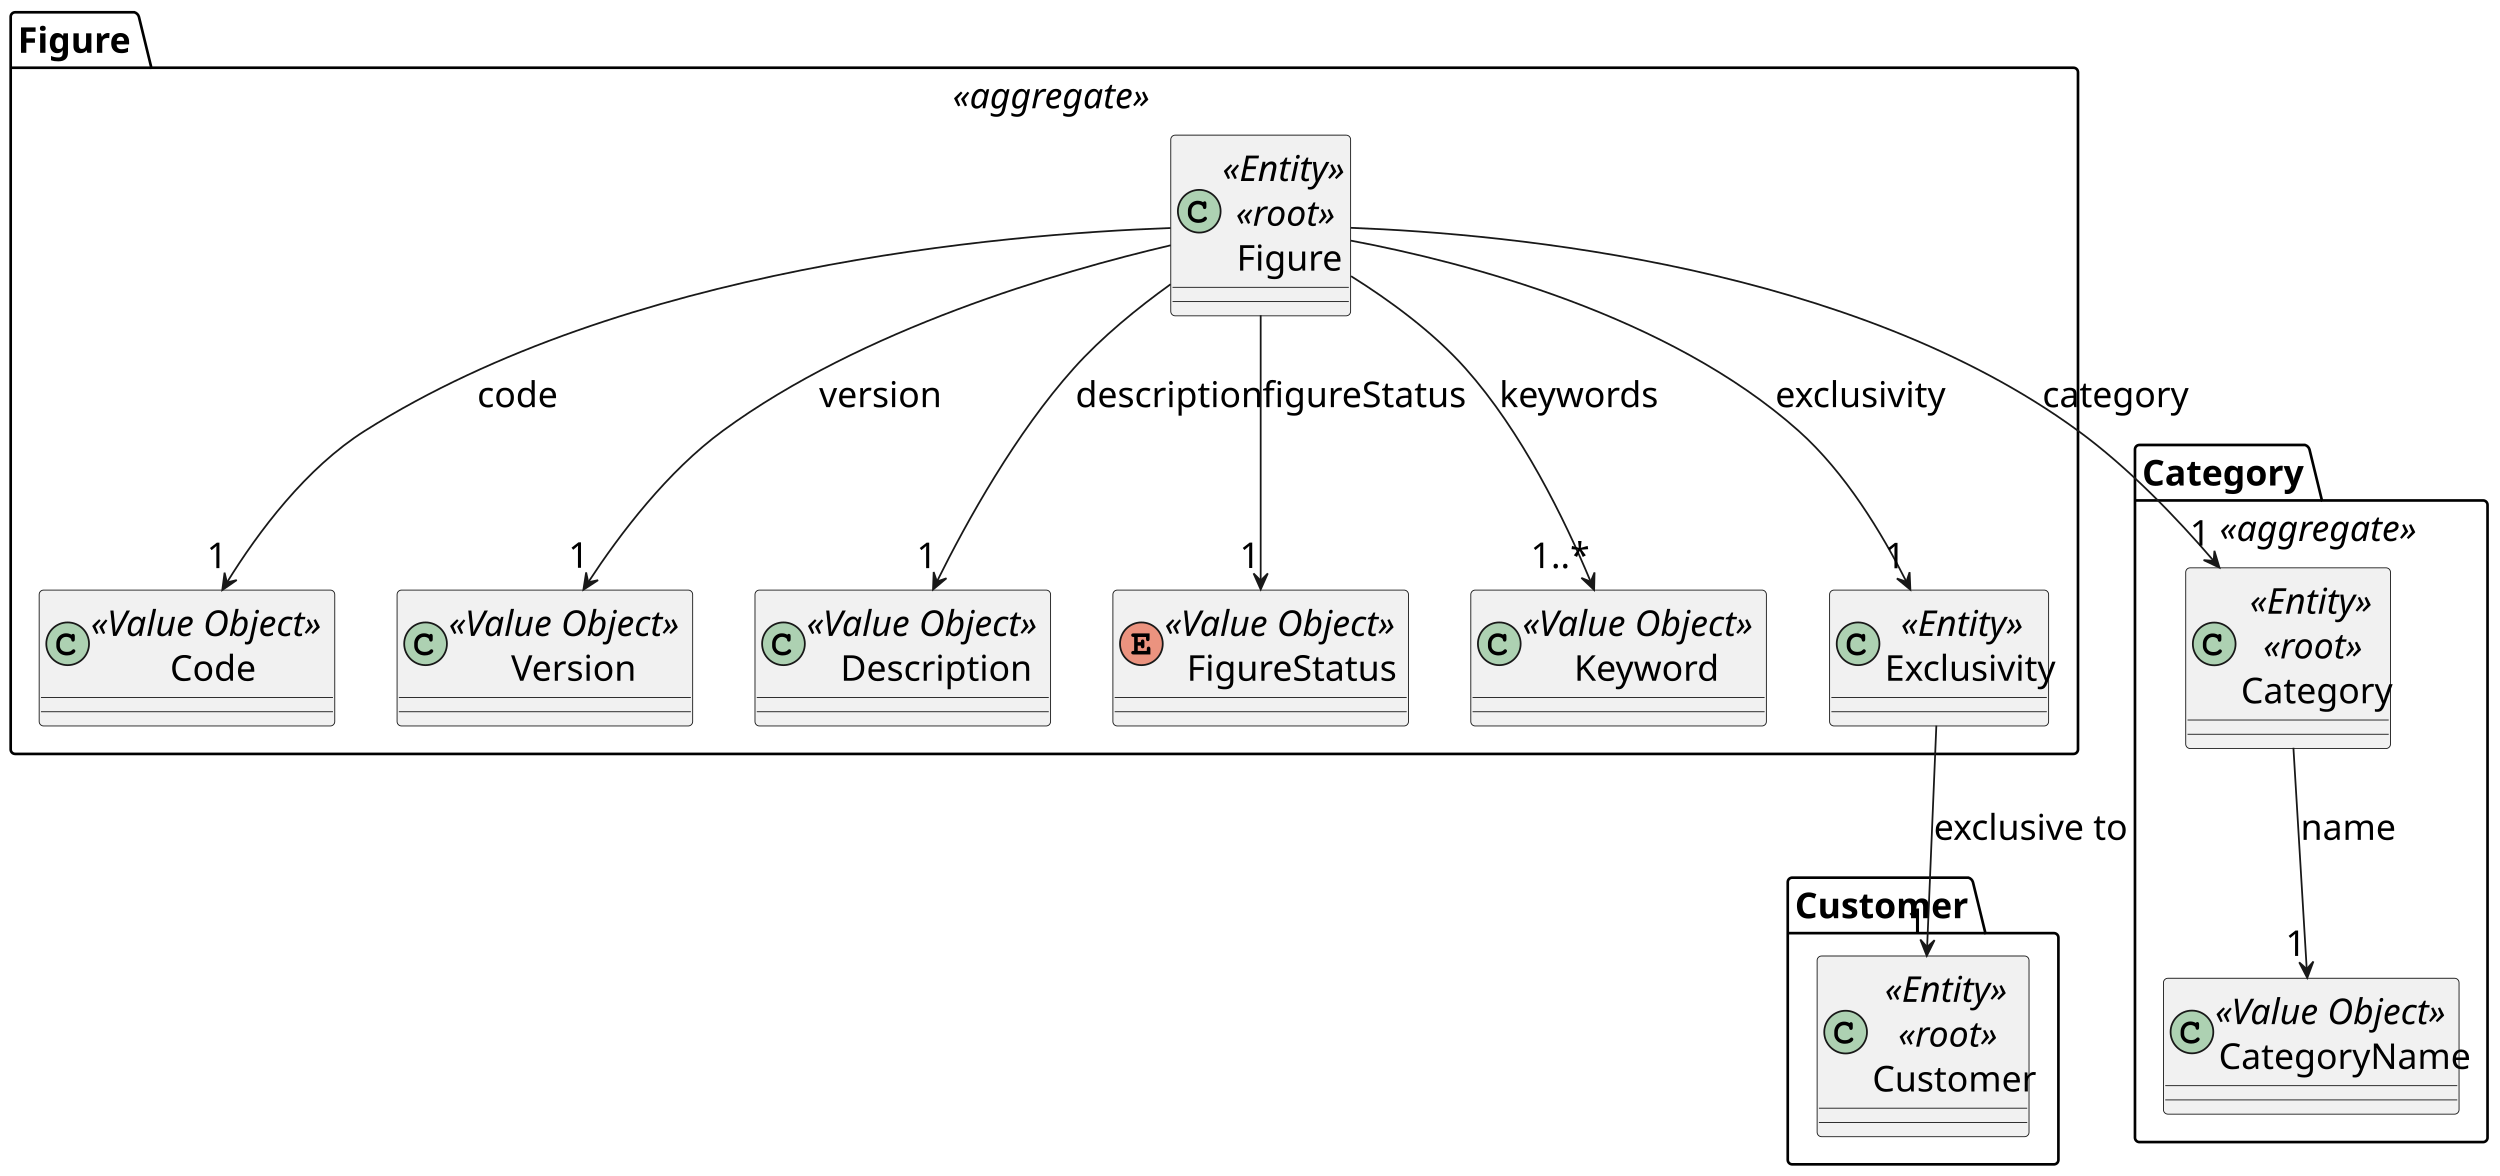
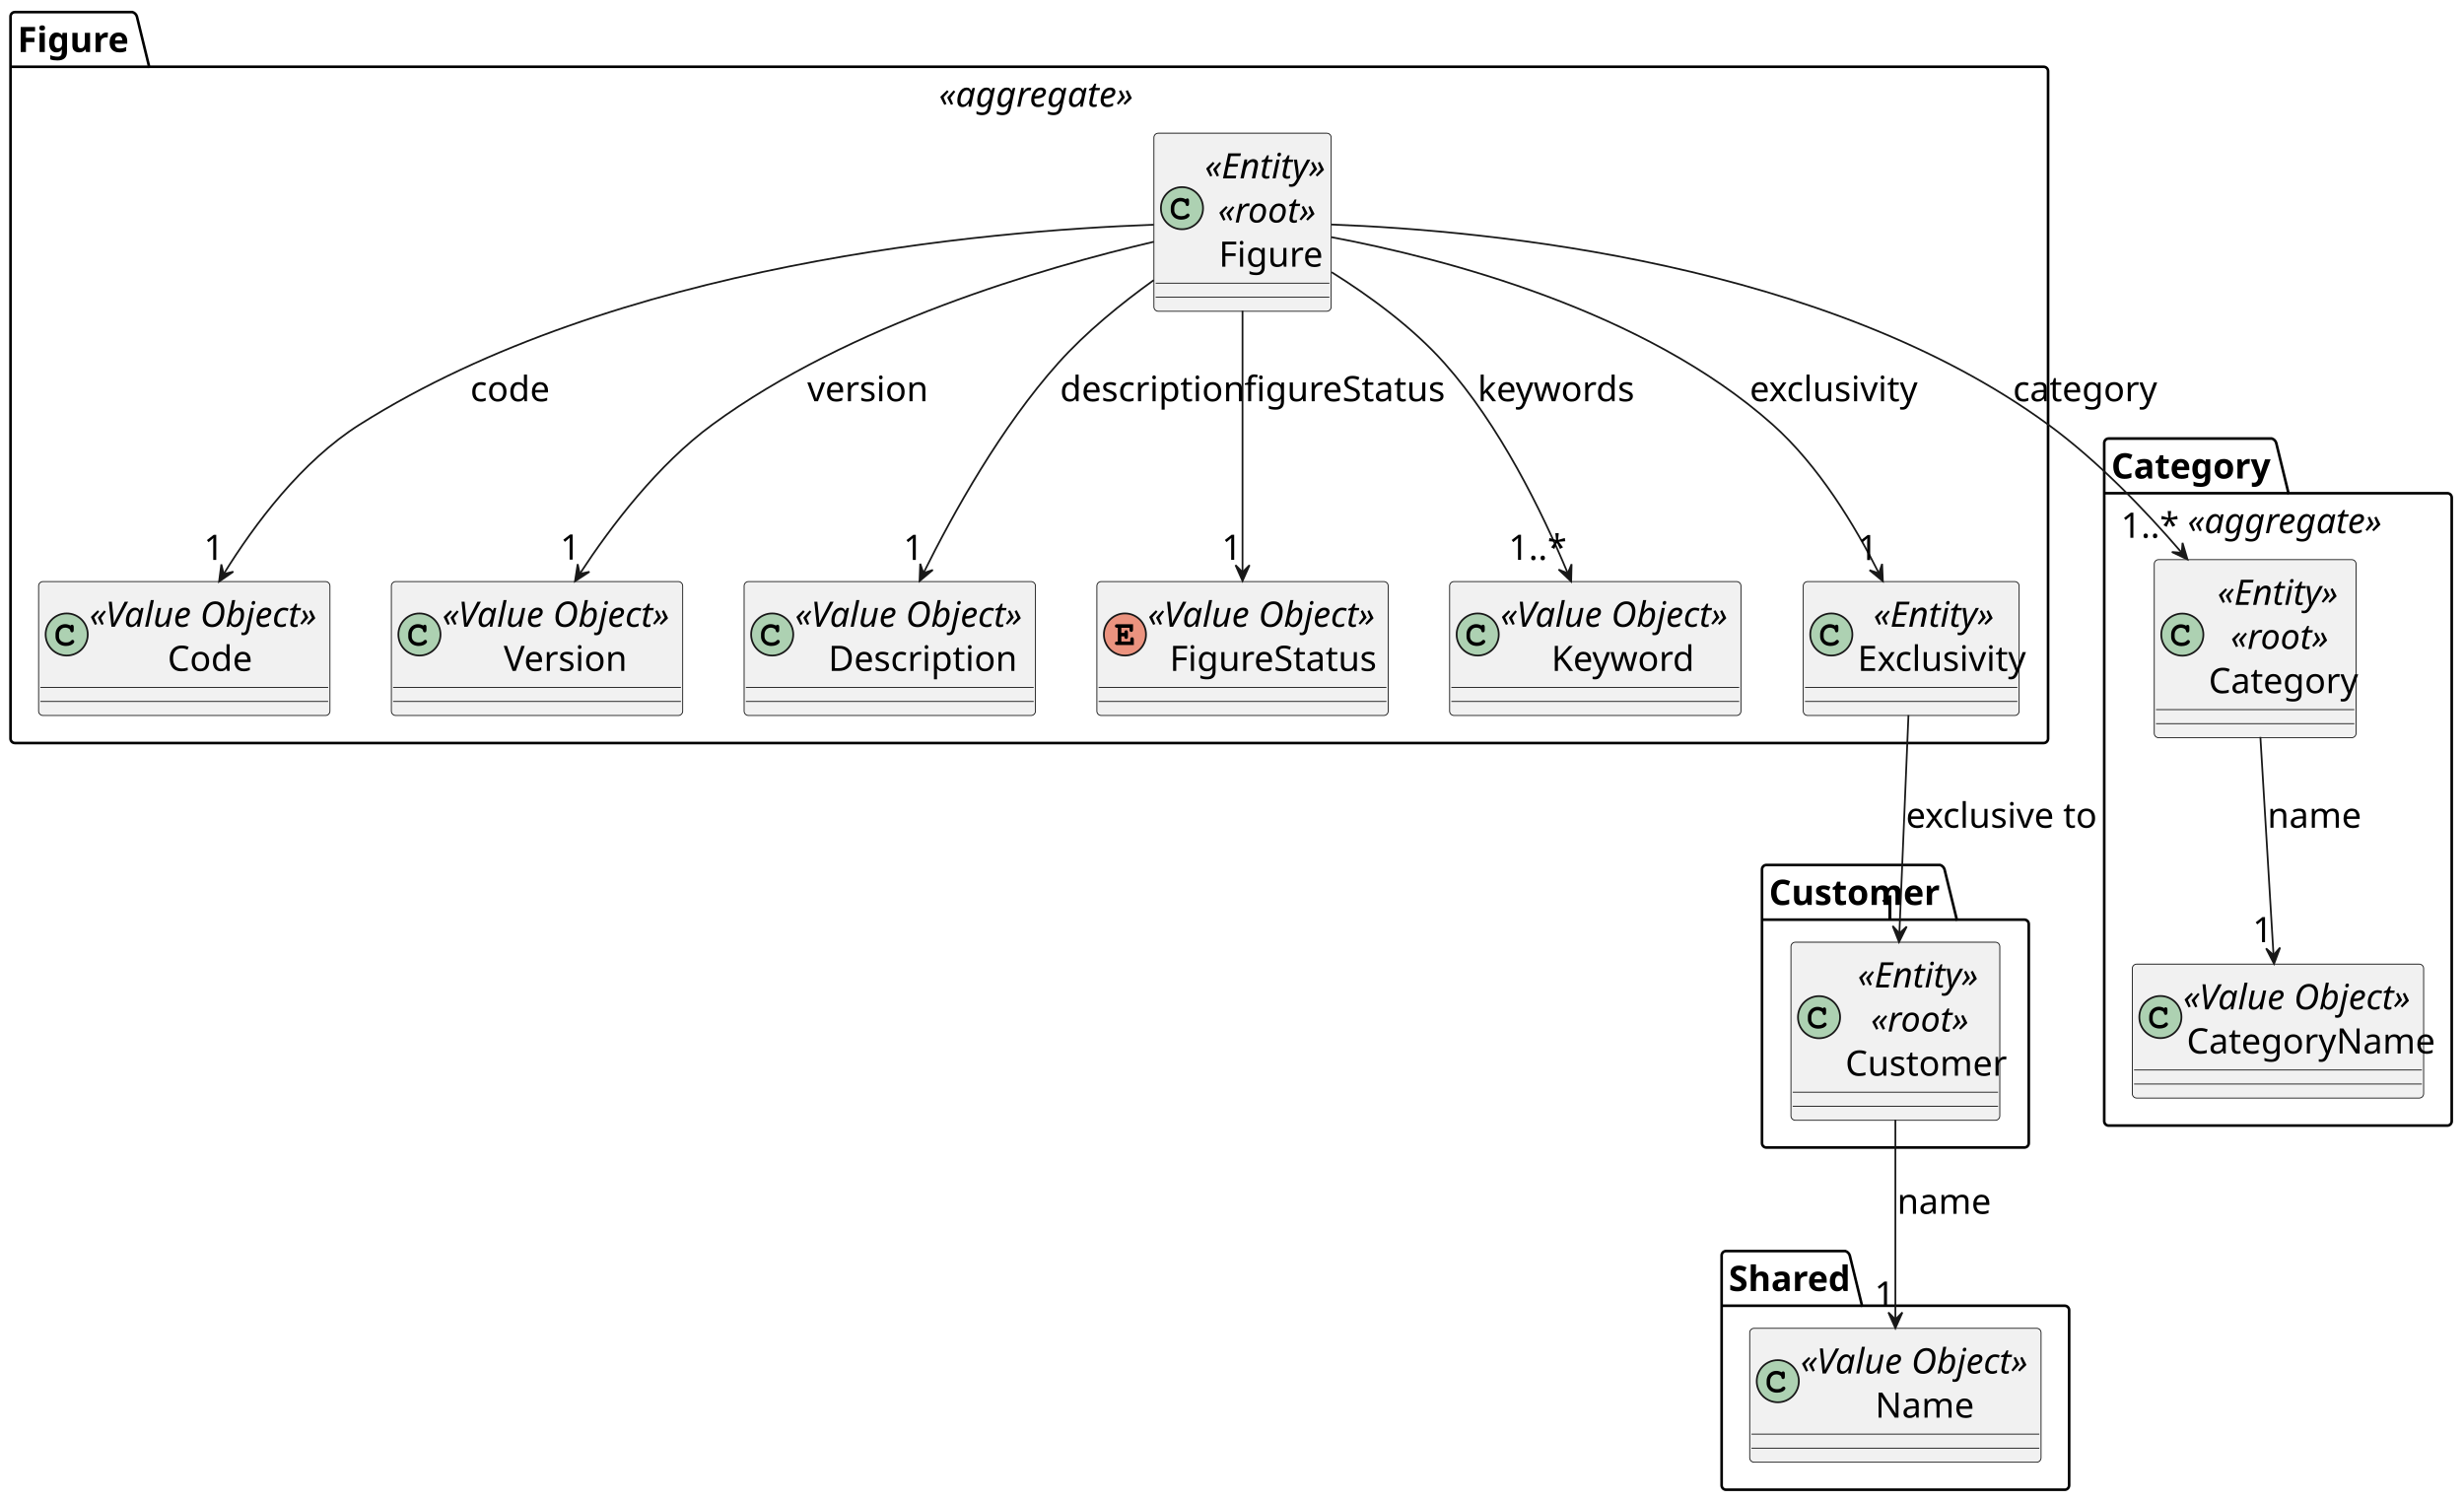
- <svg xmlns="http://www.w3.org/2000/svg" contentStyleType="text/css" height="660px" preserveAspectRatio="none" style="width:1404px;height:660px;background:#FFFFFF;" version="1.1" viewBox="0 0 1404 660" width="1404px" zoomAndPan="magnify">
+ <svg xmlns="http://www.w3.org/2000/svg" contentStyleType="text/css" height="855px" preserveAspectRatio="none" style="width:1404px;height:855px;background:#FFFFFF;" version="1.1" viewBox="0 0 1404 855" width="1404px" zoomAndPan="magnify">
  <defs />
  <g>
    <g id="cluster_Customer ">
      <path d="M1006.5,492.894 L1105.5,492.894 A3.75,3.75 0 0 1 1108,495.394 L1115,524.051 L1153.5,524.051 A2.5,2.5 0 0 1 1156,526.551 L1156,651.394 A2.5,2.5 0 0 1 1153.5,653.894 L1006.5,653.894 A2.5,2.5 0 0 1 1004,651.394 L1004,495.394 A2.5,2.5 0 0 1 1006.5,492.894 " fill="none" style="stroke:#000000;stroke-width:1.5;" />
      <line style="stroke:#000000;stroke-width:1.5;" x1="1004" x2="1115" y1="524.051" y2="524.051" />
      <text fill="#000000" font-family="sans-serif" font-size="20" font-weight="bold" lengthAdjust="spacing" textLength="92" x="1008" y="515.656">Customer</text>
    </g>
    <g id="cluster_Figure ">
      <path d="M8.5,6.894 L75.5,6.894 A3.75,3.75 0 0 1 78,9.395 L85,38.051 L1164.5,38.051 A2.5,2.5 0 0 1 1167,40.551 L1167,420.894 A2.5,2.5 0 0 1 1164.5,423.394 L8.5,423.394 A2.5,2.5 0 0 1 6,420.894 L6,9.395 A2.5,2.5 0 0 1 8.5,6.894 " fill="none" style="stroke:#000000;stroke-width:1.5;" />
      <line style="stroke:#000000;stroke-width:1.5;" x1="6" x2="85" y1="38.051" y2="38.051" />
      <text fill="#000000" font-family="sans-serif" font-size="20" font-weight="bold" lengthAdjust="spacing" textLength="60" x="10" y="29.656">Figure</text>
      <text fill="#000000" font-family="sans-serif" font-size="20" font-style="italic" lengthAdjust="spacing" textLength="111" x="535" y="60.812">«aggregate»</text>
    </g>
    <g id="cluster_Category ">
      <path d="M1201.5,249.894 L1294.5,249.894 A3.75,3.75 0 0 1 1297,252.394 L1304,281.051 L1394.5,281.051 A2.5,2.5 0 0 1 1397,283.551 L1397,638.894 A2.5,2.5 0 0 1 1394.5,641.394 L1201.5,641.394 A2.5,2.5 0 0 1 1199,638.894 L1199,252.394 A2.5,2.5 0 0 1 1201.5,249.894 " fill="none" style="stroke:#000000;stroke-width:1.5;" />
      <line style="stroke:#000000;stroke-width:1.5;" x1="1199" x2="1304" y1="281.051" y2="281.051" />
      <text fill="#000000" font-family="sans-serif" font-size="20" font-weight="bold" lengthAdjust="spacing" textLength="86" x="1203" y="272.656">Category</text>
      <text fill="#000000" font-family="sans-serif" font-size="20" font-style="italic" lengthAdjust="spacing" textLength="111" x="1246.5" y="303.812">«aggregate»</text>
+     </g>
+     <g id="cluster_Shared">
+       <path d="M983.5,712.894 L1051.5,712.894 A3.75,3.75 0 0 1 1054,715.394 L1061,744.051 L1176.5,744.051 A2.5,2.5 0 0 1 1179,746.551 L1179,846.394 A2.5,2.5 0 0 1 1176.5,848.894 L983.5,848.894 A2.5,2.5 0 0 1 981,846.394 L981,715.394 A2.5,2.5 0 0 1 983.5,712.894 " fill="none" style="stroke:#000000;stroke-width:1.5;" />
+       <line style="stroke:#000000;stroke-width:1.5;" x1="981" x2="1061" y1="744.051" y2="744.051" />
+       <text fill="#000000" font-family="sans-serif" font-size="20" font-weight="bold" lengthAdjust="spacing" textLength="67" x="985" y="735.656">Shared</text>
    </g>
    <g id="elem_Customer">
      <rect codeLine="4" fill="#F1F1F1" height="101.469" id="Customer" rx="2.5" ry="2.5" style="stroke:#181818;stroke-width:0.5;" width="119" x="1020.5" y="536.894" />
      <ellipse cx="1036.5" cy="579.629" fill="#ADD1B2" rx="12" ry="12" style="stroke:#181818;stroke-width:1.0;" />
      <path d="M1038.641,574.551 Q1038.828,574.301 1039.047,574.176 Q1039.266,574.035 1039.516,574.035 Q1039.953,574.035 1040.234,574.348 Q1040.516,574.644 1040.516,575.363 L1040.516,577.066 Q1040.516,577.785 1040.234,578.098 Q1039.953,578.41 1039.516,578.41 Q1039.125,578.41 1038.875,578.176 Q1038.625,577.957 1038.516,577.348 Q1038.453,576.926 1038.234,576.707 Q1037.844,576.269 1037.125,576.004 Q1036.406,575.738 1035.688,575.738 Q1034.781,575.738 1034.031,576.129 Q1033.281,576.519 1032.703,577.41 Q1032.125,578.285 1032.125,579.488 L1032.125,580.785 Q1032.125,582.238 1033.172,583.207 Q1034.234,584.176 1036.094,584.176 Q1037.203,584.176 1037.984,583.863 Q1038.422,583.691 1038.938,583.176 Q1039.25,582.863 1039.422,582.769 Q1039.594,582.676 1039.828,582.676 Q1040.219,582.676 1040.516,582.988 Q1040.828,583.285 1040.828,583.691 Q1040.828,584.098 1040.422,584.566 Q1039.828,585.254 1038.891,585.644 Q1037.625,586.176 1036.109,586.176 Q1034.328,586.176 1032.906,585.441 Q1031.75,584.848 1030.938,583.582 Q1030.125,582.316 1030.125,580.832 L1030.125,579.473 Q1030.125,577.91 1030.844,576.566 Q1031.578,575.207 1032.859,574.473 Q1034.156,573.738 1035.609,573.738 Q1036.469,573.738 1037.219,573.941 Q1037.984,574.144 1038.641,574.551 Z " fill="#000000" />
      <text fill="#000000" font-family="sans-serif" font-size="20" font-style="italic" lengthAdjust="spacing" textLength="71" x="1058.5" y="562.656">«Entity»</text>
      <text fill="#000000" font-family="sans-serif" font-size="20" font-style="italic" lengthAdjust="spacing" textLength="56" x="1066" y="587.812">«root»</text>
      <text fill="#000000" font-family="sans-serif" font-size="20" lengthAdjust="spacing" textLength="85" x="1051.5" y="612.969">Customer</text>
      <line style="stroke:#181818;stroke-width:0.5;" x1="1021.5" x2="1138.5" y1="622.363" y2="622.363" />
      <line style="stroke:#181818;stroke-width:0.5;" x1="1021.5" x2="1138.5" y1="630.363" y2="630.363" />
    </g>
    <g id="elem_Figure">
      <rect codeLine="10" fill="#F1F1F1" height="101.469" id="Figure" rx="2.5" ry="2.5" style="stroke:#181818;stroke-width:0.5;" width="101" x="657.5" y="75.894" />
      <ellipse cx="673.5" cy="118.629" fill="#ADD1B2" rx="12" ry="12" style="stroke:#181818;stroke-width:1.0;" />
      <path d="M675.641,113.551 Q675.828,113.301 676.047,113.176 Q676.266,113.035 676.516,113.035 Q676.953,113.035 677.234,113.348 Q677.516,113.644 677.516,114.363 L677.516,116.066 Q677.516,116.785 677.234,117.098 Q676.953,117.41 676.516,117.41 Q676.125,117.41 675.875,117.176 Q675.625,116.957 675.516,116.348 Q675.453,115.926 675.234,115.707 Q674.844,115.269 674.125,115.004 Q673.406,114.738 672.688,114.738 Q671.781,114.738 671.031,115.129 Q670.281,115.519 669.703,116.41 Q669.125,117.285 669.125,118.488 L669.125,119.785 Q669.125,121.238 670.172,122.207 Q671.234,123.176 673.094,123.176 Q674.203,123.176 674.984,122.863 Q675.422,122.691 675.938,122.176 Q676.25,121.863 676.422,121.769 Q676.594,121.676 676.828,121.676 Q677.219,121.676 677.516,121.988 Q677.828,122.285 677.828,122.691 Q677.828,123.098 677.422,123.566 Q676.828,124.254 675.891,124.644 Q674.625,125.176 673.109,125.176 Q671.328,125.176 669.906,124.441 Q668.75,123.848 667.938,122.582 Q667.125,121.316 667.125,119.832 L667.125,118.473 Q667.125,116.91 667.844,115.566 Q668.578,114.207 669.859,113.473 Q671.156,112.738 672.609,112.738 Q673.469,112.738 674.219,112.941 Q674.984,113.144 675.641,113.551 Z " fill="#000000" />
      <text fill="#000000" font-family="sans-serif" font-size="20" font-style="italic" lengthAdjust="spacing" textLength="71" x="686.5" y="101.656">«Entity»</text>
      <text fill="#000000" font-family="sans-serif" font-size="20" font-style="italic" lengthAdjust="spacing" textLength="56" x="694" y="126.812">«root»</text>
      <text fill="#000000" font-family="sans-serif" font-size="20" lengthAdjust="spacing" textLength="55" x="694.5" y="151.969">Figure</text>
      <line style="stroke:#181818;stroke-width:0.5;" x1="658.5" x2="757.5" y1="161.363" y2="161.363" />
      <line style="stroke:#181818;stroke-width:0.5;" x1="658.5" x2="757.5" y1="169.363" y2="169.363" />
    </g>
    <g id="elem_Code">
      <rect codeLine="13" fill="#F1F1F1" height="76.312" id="Code" rx="2.5" ry="2.5" style="stroke:#181818;stroke-width:0.5;" width="166" x="22" y="331.394" />
      <ellipse cx="38" cy="361.551" fill="#ADD1B2" rx="12" ry="12" style="stroke:#181818;stroke-width:1.0;" />
      <path d="M40.141,356.473 Q40.328,356.223 40.547,356.098 Q40.766,355.957 41.016,355.957 Q41.453,355.957 41.734,356.269 Q42.016,356.566 42.016,357.285 L42.016,358.988 Q42.016,359.707 41.734,360.019 Q41.453,360.332 41.016,360.332 Q40.625,360.332 40.375,360.098 Q40.125,359.879 40.016,359.269 Q39.953,358.848 39.734,358.629 Q39.344,358.191 38.625,357.926 Q37.906,357.66 37.188,357.66 Q36.281,357.66 35.531,358.051 Q34.781,358.441 34.203,359.332 Q33.625,360.207 33.625,361.41 L33.625,362.707 Q33.625,364.16 34.672,365.129 Q35.734,366.098 37.594,366.098 Q38.703,366.098 39.484,365.785 Q39.922,365.613 40.438,365.098 Q40.75,364.785 40.922,364.691 Q41.094,364.598 41.328,364.598 Q41.719,364.598 42.016,364.91 Q42.328,365.207 42.328,365.613 Q42.328,366.019 41.922,366.488 Q41.328,367.176 40.391,367.566 Q39.125,368.098 37.609,368.098 Q35.828,368.098 34.406,367.363 Q33.25,366.769 32.438,365.504 Q31.625,364.238 31.625,362.754 L31.625,361.394 Q31.625,359.832 32.344,358.488 Q33.078,357.129 34.359,356.394 Q35.656,355.66 37.109,355.66 Q37.969,355.66 38.719,355.863 Q39.484,356.066 40.141,356.473 Z " fill="#000000" />
      <text fill="#000000" font-family="sans-serif" font-size="20" font-style="italic" lengthAdjust="spacing" textLength="136" x="51" y="357.156">«Value Object»</text>
      <text fill="#000000" font-family="sans-serif" font-size="20" lengthAdjust="spacing" textLength="47" x="95.5" y="382.312">Code</text>
      <line style="stroke:#181818;stroke-width:0.5;" x1="23" x2="187" y1="391.707" y2="391.707" />
      <line style="stroke:#181818;stroke-width:0.5;" x1="23" x2="187" y1="399.707" y2="399.707" />
    </g>
    <g id="elem_Version">
      <rect codeLine="16" fill="#F1F1F1" height="76.312" id="Version" rx="2.5" ry="2.5" style="stroke:#181818;stroke-width:0.5;" width="166" x="223" y="331.394" />
      <ellipse cx="239" cy="361.551" fill="#ADD1B2" rx="12" ry="12" style="stroke:#181818;stroke-width:1.0;" />
      <path d="M241.141,356.473 Q241.328,356.223 241.547,356.098 Q241.766,355.957 242.016,355.957 Q242.453,355.957 242.734,356.269 Q243.016,356.566 243.016,357.285 L243.016,358.988 Q243.016,359.707 242.734,360.019 Q242.453,360.332 242.016,360.332 Q241.625,360.332 241.375,360.098 Q241.125,359.879 241.016,359.269 Q240.953,358.848 240.734,358.629 Q240.344,358.191 239.625,357.926 Q238.906,357.66 238.188,357.66 Q237.281,357.66 236.531,358.051 Q235.781,358.441 235.203,359.332 Q234.625,360.207 234.625,361.41 L234.625,362.707 Q234.625,364.16 235.672,365.129 Q236.734,366.098 238.594,366.098 Q239.703,366.098 240.484,365.785 Q240.922,365.613 241.438,365.098 Q241.75,364.785 241.922,364.691 Q242.094,364.598 242.328,364.598 Q242.719,364.598 243.016,364.91 Q243.328,365.207 243.328,365.613 Q243.328,366.019 242.922,366.488 Q242.328,367.176 241.391,367.566 Q240.125,368.098 238.609,368.098 Q236.828,368.098 235.406,367.363 Q234.25,366.769 233.438,365.504 Q232.625,364.238 232.625,362.754 L232.625,361.394 Q232.625,359.832 233.344,358.488 Q234.078,357.129 235.359,356.394 Q236.656,355.66 238.109,355.66 Q238.969,355.66 239.719,355.863 Q240.484,356.066 241.141,356.473 Z " fill="#000000" />
      <text fill="#000000" font-family="sans-serif" font-size="20" font-style="italic" lengthAdjust="spacing" textLength="136" x="252" y="357.156">«Value Object»</text>
      <text fill="#000000" font-family="sans-serif" font-size="20" lengthAdjust="spacing" textLength="66" x="287" y="382.312">Version</text>
      <line style="stroke:#181818;stroke-width:0.5;" x1="224" x2="388" y1="391.707" y2="391.707" />
      <line style="stroke:#181818;stroke-width:0.5;" x1="224" x2="388" y1="399.707" y2="399.707" />
    </g>
    <g id="elem_Description">
      <rect codeLine="19" fill="#F1F1F1" height="76.312" id="Description" rx="2.5" ry="2.5" style="stroke:#181818;stroke-width:0.5;" width="166" x="424" y="331.394" />
      <ellipse cx="440" cy="361.551" fill="#ADD1B2" rx="12" ry="12" style="stroke:#181818;stroke-width:1.0;" />
      <path d="M442.141,356.473 Q442.328,356.223 442.547,356.098 Q442.766,355.957 443.016,355.957 Q443.453,355.957 443.734,356.269 Q444.016,356.566 444.016,357.285 L444.016,358.988 Q444.016,359.707 443.734,360.019 Q443.453,360.332 443.016,360.332 Q442.625,360.332 442.375,360.098 Q442.125,359.879 442.016,359.269 Q441.953,358.848 441.734,358.629 Q441.344,358.191 440.625,357.926 Q439.906,357.66 439.188,357.66 Q438.281,357.66 437.531,358.051 Q436.781,358.441 436.203,359.332 Q435.625,360.207 435.625,361.41 L435.625,362.707 Q435.625,364.16 436.672,365.129 Q437.734,366.098 439.594,366.098 Q440.703,366.098 441.484,365.785 Q441.922,365.613 442.438,365.098 Q442.75,364.785 442.922,364.691 Q443.094,364.598 443.328,364.598 Q443.719,364.598 444.016,364.91 Q444.328,365.207 444.328,365.613 Q444.328,366.019 443.922,366.488 Q443.328,367.176 442.391,367.566 Q441.125,368.098 439.609,368.098 Q437.828,368.098 436.406,367.363 Q435.25,366.769 434.438,365.504 Q433.625,364.238 433.625,362.754 L433.625,361.394 Q433.625,359.832 434.344,358.488 Q435.078,357.129 436.359,356.394 Q437.656,355.66 439.109,355.66 Q439.969,355.66 440.719,355.863 Q441.484,356.066 442.141,356.473 Z " fill="#000000" />
      <text fill="#000000" font-family="sans-serif" font-size="20" font-style="italic" lengthAdjust="spacing" textLength="136" x="453" y="357.156">«Value Object»</text>
      <text fill="#000000" font-family="sans-serif" font-size="20" lengthAdjust="spacing" textLength="98" x="472" y="382.312">Description</text>
      <line style="stroke:#181818;stroke-width:0.5;" x1="425" x2="589" y1="391.707" y2="391.707" />
      <line style="stroke:#181818;stroke-width:0.5;" x1="425" x2="589" y1="399.707" y2="399.707" />
    </g>
    <g id="elem_FigureStatus">
      <rect codeLine="22" fill="#F1F1F1" height="76.312" id="FigureStatus" rx="2.5" ry="2.5" style="stroke:#181818;stroke-width:0.5;" width="166" x="625" y="331.394" />
      <ellipse cx="641" cy="361.551" fill="#EB937F" rx="12" ry="12" style="stroke:#181818;stroke-width:1.0;" />
      <path d="M638.953,362.613 L638.953,365.551 L644.047,365.551 L644.047,364.457 Q644.047,363.738 644.328,363.441 Q644.609,363.129 645.062,363.129 Q645.5,363.129 645.781,363.441 Q646.062,363.738 646.062,364.457 L646.062,367.551 L636.625,367.551 Q635.906,367.551 635.594,367.269 Q635.297,366.988 635.297,366.551 Q635.297,366.098 635.609,365.832 Q635.922,365.551 636.625,365.551 L636.938,365.551 L636.938,357.723 L636.625,357.723 Q635.906,357.723 635.594,357.441 Q635.297,357.16 635.297,356.707 Q635.297,356.254 635.594,355.988 Q635.906,355.707 636.625,355.707 L645.609,355.707 L645.609,358.754 Q645.609,359.473 645.328,359.785 Q645.062,360.082 644.625,360.082 Q644.172,360.082 643.891,359.785 Q643.609,359.488 643.609,358.754 L643.609,357.723 L638.953,357.723 L638.953,360.613 L640.703,360.613 Q640.703,359.832 640.844,359.598 Q641.156,359.129 641.703,359.129 Q642.156,359.129 642.422,359.441 Q642.703,359.738 642.703,360.457 L642.703,362.769 Q642.703,363.426 642.547,363.644 Q642.234,364.098 641.703,364.098 Q641.156,364.098 640.844,363.629 Q640.703,363.394 640.703,362.613 L638.953,362.613 Z " fill="#000000" />
      <text fill="#000000" font-family="sans-serif" font-size="20" font-style="italic" lengthAdjust="spacing" textLength="136" x="654" y="357.156">«Value Object»</text>
      <text fill="#000000" font-family="sans-serif" font-size="20" lengthAdjust="spacing" textLength="111" x="666.5" y="382.312">FigureStatus</text>
      <line style="stroke:#181818;stroke-width:0.5;" x1="626" x2="790" y1="391.707" y2="391.707" />
      <line style="stroke:#181818;stroke-width:0.5;" x1="626" x2="790" y1="399.707" y2="399.707" />
    </g>
    <g id="elem_Keyword">
      <rect codeLine="25" fill="#F1F1F1" height="76.312" id="Keyword" rx="2.5" ry="2.5" style="stroke:#181818;stroke-width:0.5;" width="166" x="826" y="331.394" />
      <ellipse cx="842" cy="361.551" fill="#ADD1B2" rx="12" ry="12" style="stroke:#181818;stroke-width:1.0;" />
      <path d="M844.141,356.473 Q844.328,356.223 844.547,356.098 Q844.766,355.957 845.016,355.957 Q845.453,355.957 845.734,356.269 Q846.016,356.566 846.016,357.285 L846.016,358.988 Q846.016,359.707 845.734,360.019 Q845.453,360.332 845.016,360.332 Q844.625,360.332 844.375,360.098 Q844.125,359.879 844.016,359.269 Q843.953,358.848 843.734,358.629 Q843.344,358.191 842.625,357.926 Q841.906,357.66 841.188,357.66 Q840.281,357.66 839.531,358.051 Q838.781,358.441 838.203,359.332 Q837.625,360.207 837.625,361.41 L837.625,362.707 Q837.625,364.16 838.672,365.129 Q839.734,366.098 841.594,366.098 Q842.703,366.098 843.484,365.785 Q843.922,365.613 844.438,365.098 Q844.75,364.785 844.922,364.691 Q845.094,364.598 845.328,364.598 Q845.719,364.598 846.016,364.91 Q846.328,365.207 846.328,365.613 Q846.328,366.019 845.922,366.488 Q845.328,367.176 844.391,367.566 Q843.125,368.098 841.609,368.098 Q839.828,368.098 838.406,367.363 Q837.25,366.769 836.438,365.504 Q835.625,364.238 835.625,362.754 L835.625,361.394 Q835.625,359.832 836.344,358.488 Q837.078,357.129 838.359,356.394 Q839.656,355.66 841.109,355.66 Q841.969,355.66 842.719,355.863 Q843.484,356.066 844.141,356.473 Z " fill="#000000" />
      <text fill="#000000" font-family="sans-serif" font-size="20" font-style="italic" lengthAdjust="spacing" textLength="136" x="855" y="357.156">«Value Object»</text>
      <text fill="#000000" font-family="sans-serif" font-size="20" lengthAdjust="spacing" textLength="78" x="884" y="382.312">Keyword</text>
      <line style="stroke:#181818;stroke-width:0.5;" x1="827" x2="991" y1="391.707" y2="391.707" />
      <line style="stroke:#181818;stroke-width:0.5;" x1="827" x2="991" y1="399.707" y2="399.707" />
    </g>
    <g id="elem_Exclusivity">
      <rect codeLine="28" fill="#F1F1F1" height="76.312" id="Exclusivity" rx="2.5" ry="2.5" style="stroke:#181818;stroke-width:0.5;" width="123" x="1027.5" y="331.394" />
      <ellipse cx="1043.5" cy="361.551" fill="#ADD1B2" rx="12" ry="12" style="stroke:#181818;stroke-width:1.0;" />
      <path d="M1045.641,356.473 Q1045.828,356.223 1046.047,356.098 Q1046.266,355.957 1046.516,355.957 Q1046.953,355.957 1047.234,356.269 Q1047.516,356.566 1047.516,357.285 L1047.516,358.988 Q1047.516,359.707 1047.234,360.019 Q1046.953,360.332 1046.516,360.332 Q1046.125,360.332 1045.875,360.098 Q1045.625,359.879 1045.516,359.269 Q1045.453,358.848 1045.234,358.629 Q1044.844,358.191 1044.125,357.926 Q1043.406,357.66 1042.688,357.66 Q1041.781,357.66 1041.031,358.051 Q1040.281,358.441 1039.703,359.332 Q1039.125,360.207 1039.125,361.41 L1039.125,362.707 Q1039.125,364.16 1040.172,365.129 Q1041.234,366.098 1043.094,366.098 Q1044.203,366.098 1044.984,365.785 Q1045.422,365.613 1045.938,365.098 Q1046.25,364.785 1046.422,364.691 Q1046.594,364.598 1046.828,364.598 Q1047.219,364.598 1047.516,364.91 Q1047.828,365.207 1047.828,365.613 Q1047.828,366.019 1047.422,366.488 Q1046.828,367.176 1045.891,367.566 Q1044.625,368.098 1043.109,368.098 Q1041.328,368.098 1039.906,367.363 Q1038.75,366.769 1037.938,365.504 Q1037.125,364.238 1037.125,362.754 L1037.125,361.394 Q1037.125,359.832 1037.844,358.488 Q1038.578,357.129 1039.859,356.394 Q1041.156,355.66 1042.609,355.66 Q1043.469,355.66 1044.219,355.863 Q1044.984,356.066 1045.641,356.473 Z " fill="#000000" />
      <text fill="#000000" font-family="sans-serif" font-size="20" font-style="italic" lengthAdjust="spacing" textLength="71" x="1067.5" y="357.156">«Entity»</text>
      <text fill="#000000" font-family="sans-serif" font-size="20" lengthAdjust="spacing" textLength="89" x="1058.5" y="382.312">Exclusivity</text>
      <line style="stroke:#181818;stroke-width:0.5;" x1="1028.5" x2="1149.5" y1="391.707" y2="391.707" />
      <line style="stroke:#181818;stroke-width:0.5;" x1="1028.5" x2="1149.5" y1="399.707" y2="399.707" />
    </g>
    <g id="elem_Category">
      <rect codeLine="46" fill="#F1F1F1" height="101.469" id="Category" rx="2.5" ry="2.5" style="stroke:#181818;stroke-width:0.5;" width="115" x="1227.5" y="318.894" />
      <ellipse cx="1243.5" cy="361.629" fill="#ADD1B2" rx="12" ry="12" style="stroke:#181818;stroke-width:1.0;" />
      <path d="M1245.641,356.551 Q1245.828,356.301 1246.047,356.176 Q1246.266,356.035 1246.516,356.035 Q1246.953,356.035 1247.234,356.348 Q1247.516,356.644 1247.516,357.363 L1247.516,359.066 Q1247.516,359.785 1247.234,360.098 Q1246.953,360.41 1246.516,360.41 Q1246.125,360.41 1245.875,360.176 Q1245.625,359.957 1245.516,359.348 Q1245.453,358.926 1245.234,358.707 Q1244.844,358.269 1244.125,358.004 Q1243.406,357.738 1242.688,357.738 Q1241.781,357.738 1241.031,358.129 Q1240.281,358.519 1239.703,359.41 Q1239.125,360.285 1239.125,361.488 L1239.125,362.785 Q1239.125,364.238 1240.172,365.207 Q1241.234,366.176 1243.094,366.176 Q1244.203,366.176 1244.984,365.863 Q1245.422,365.691 1245.938,365.176 Q1246.25,364.863 1246.422,364.769 Q1246.594,364.676 1246.828,364.676 Q1247.219,364.676 1247.516,364.988 Q1247.828,365.285 1247.828,365.691 Q1247.828,366.098 1247.422,366.566 Q1246.828,367.254 1245.891,367.644 Q1244.625,368.176 1243.109,368.176 Q1241.328,368.176 1239.906,367.441 Q1238.75,366.848 1237.938,365.582 Q1237.125,364.316 1237.125,362.832 L1237.125,361.473 Q1237.125,359.91 1237.844,358.566 Q1238.578,357.207 1239.859,356.473 Q1241.156,355.738 1242.609,355.738 Q1243.469,355.738 1244.219,355.941 Q1244.984,356.144 1245.641,356.551 Z " fill="#000000" />
      <text fill="#000000" font-family="sans-serif" font-size="20" font-style="italic" lengthAdjust="spacing" textLength="71" x="1263.5" y="344.656">«Entity»</text>
      <text fill="#000000" font-family="sans-serif" font-size="20" font-style="italic" lengthAdjust="spacing" textLength="56" x="1271" y="369.812">«root»</text>
      <text fill="#000000" font-family="sans-serif" font-size="20" lengthAdjust="spacing" textLength="81" x="1258.5" y="394.969">Category</text>
      <line style="stroke:#181818;stroke-width:0.5;" x1="1228.5" x2="1341.5" y1="404.363" y2="404.363" />
      <line style="stroke:#181818;stroke-width:0.5;" x1="1228.5" x2="1341.5" y1="412.363" y2="412.363" />
    </g>
    <g id="elem_CategoryName">
      <rect codeLine="49" fill="#F1F1F1" height="76.312" id="CategoryName" rx="2.5" ry="2.5" style="stroke:#181818;stroke-width:0.5;" width="166" x="1215" y="549.394" />
      <ellipse cx="1231" cy="579.551" fill="#ADD1B2" rx="12" ry="12" style="stroke:#181818;stroke-width:1.0;" />
      <path d="M1233.141,574.473 Q1233.328,574.223 1233.547,574.098 Q1233.766,573.957 1234.016,573.957 Q1234.453,573.957 1234.734,574.269 Q1235.016,574.566 1235.016,575.285 L1235.016,576.988 Q1235.016,577.707 1234.734,578.019 Q1234.453,578.332 1234.016,578.332 Q1233.625,578.332 1233.375,578.098 Q1233.125,577.879 1233.016,577.269 Q1232.953,576.848 1232.734,576.629 Q1232.344,576.191 1231.625,575.926 Q1230.906,575.66 1230.188,575.66 Q1229.281,575.66 1228.531,576.051 Q1227.781,576.441 1227.203,577.332 Q1226.625,578.207 1226.625,579.41 L1226.625,580.707 Q1226.625,582.16 1227.672,583.129 Q1228.734,584.098 1230.594,584.098 Q1231.703,584.098 1232.484,583.785 Q1232.922,583.613 1233.438,583.098 Q1233.75,582.785 1233.922,582.691 Q1234.094,582.598 1234.328,582.598 Q1234.719,582.598 1235.016,582.91 Q1235.328,583.207 1235.328,583.613 Q1235.328,584.019 1234.922,584.488 Q1234.328,585.176 1233.391,585.566 Q1232.125,586.098 1230.609,586.098 Q1228.828,586.098 1227.406,585.363 Q1226.25,584.769 1225.438,583.504 Q1224.625,582.238 1224.625,580.754 L1224.625,579.394 Q1224.625,577.832 1225.344,576.488 Q1226.078,575.129 1227.359,574.394 Q1228.656,573.66 1230.109,573.66 Q1230.969,573.66 1231.719,573.863 Q1232.484,574.066 1233.141,574.473 Z " fill="#000000" />
      <text fill="#000000" font-family="sans-serif" font-size="20" font-style="italic" lengthAdjust="spacing" textLength="136" x="1244" y="575.156">«Value Object»</text>
      <text fill="#000000" font-family="sans-serif" font-size="20" lengthAdjust="spacing" textLength="132" x="1246" y="600.312">CategoryName</text>
      <line style="stroke:#181818;stroke-width:0.5;" x1="1216" x2="1380" y1="609.707" y2="609.707" />
      <line style="stroke:#181818;stroke-width:0.5;" x1="1216" x2="1380" y1="617.707" y2="617.707" />
    </g>
+     <g id="elem_Name">
+       <rect codeLine="60" fill="#F1F1F1" height="76.312" id="Name" rx="2.5" ry="2.5" style="stroke:#181818;stroke-width:0.5;" width="166" x="997" y="756.894" />
+       <ellipse cx="1013" cy="787.051" fill="#ADD1B2" rx="12" ry="12" style="stroke:#181818;stroke-width:1.0;" />
+       <path d="M1015.141,781.973 Q1015.328,781.723 1015.547,781.598 Q1015.766,781.457 1016.016,781.457 Q1016.453,781.457 1016.734,781.769 Q1017.016,782.066 1017.016,782.785 L1017.016,784.488 Q1017.016,785.207 1016.734,785.519 Q1016.453,785.832 1016.016,785.832 Q1015.625,785.832 1015.375,785.598 Q1015.125,785.379 1015.016,784.769 Q1014.953,784.348 1014.734,784.129 Q1014.344,783.691 1013.625,783.426 Q1012.906,783.16 1012.188,783.16 Q1011.281,783.16 1010.531,783.551 Q1009.781,783.941 1009.203,784.832 Q1008.625,785.707 1008.625,786.91 L1008.625,788.207 Q1008.625,789.66 1009.672,790.629 Q1010.734,791.598 1012.594,791.598 Q1013.703,791.598 1014.484,791.285 Q1014.922,791.113 1015.438,790.598 Q1015.75,790.285 1015.922,790.191 Q1016.094,790.098 1016.328,790.098 Q1016.719,790.098 1017.016,790.41 Q1017.328,790.707 1017.328,791.113 Q1017.328,791.519 1016.922,791.988 Q1016.328,792.676 1015.391,793.066 Q1014.125,793.598 1012.609,793.598 Q1010.828,793.598 1009.406,792.863 Q1008.25,792.269 1007.438,791.004 Q1006.625,789.738 1006.625,788.254 L1006.625,786.894 Q1006.625,785.332 1007.344,783.988 Q1008.078,782.629 1009.359,781.894 Q1010.656,781.16 1012.109,781.16 Q1012.969,781.16 1013.719,781.363 Q1014.484,781.566 1015.141,781.973 Z " fill="#000000" />
+       <text fill="#000000" font-family="sans-serif" font-size="20" font-style="italic" lengthAdjust="spacing" textLength="136" x="1026" y="782.656">«Value Object»</text>
+       <text fill="#000000" font-family="sans-serif" font-size="20" lengthAdjust="spacing" textLength="51" x="1068.5" y="807.812">Name</text>
+       <line style="stroke:#181818;stroke-width:0.5;" x1="998" x2="1162" y1="817.207" y2="817.207" />
+       <line style="stroke:#181818;stroke-width:0.5;" x1="998" x2="1162" y1="825.207" y2="825.207" />
+     </g>
    <g id="link_Figure_Keyword">
      <path codeLine="33" d="M758.77,155.105 C780.43,168.685 804.84,186.505 823,206.894 C854.61,242.394 878.65,291.575 893.17,326.305 " fill="none" id="Figure-to-Keyword" style="stroke:#181818;stroke-width:1.0;" />
      <polygon fill="#181818" points="895.25,331.325,895.496,321.479,893.334,326.706,888.107,324.544,895.25,331.325" style="stroke:#181818;stroke-width:1.0;" />
      <text fill="#000000" font-family="sans-serif" font-size="20" lengthAdjust="spacing" textLength="85" x="842" y="228.656">keywords</text>
      <text fill="#000000" font-family="sans-serif" font-size="20" lengthAdjust="spacing" textLength="31" x="859.588" y="319.014">1..*</text>
    </g>
    <g id="link_Figure_Exclusivity">
      <path codeLine="34" d="M758.67,135.144 C823.79,147.445 937.11,177.035 1010,241.894 C1036.33,265.325 1057,299.604 1070.58,326.575 " fill="none" id="Figure-to-Exclusivity" style="stroke:#181818;stroke-width:1.0;" />
      <polygon fill="#181818" points="1072.86,331.175,1072.438,321.335,1070.635,326.697,1065.273,324.894,1072.86,331.175" style="stroke:#181818;stroke-width:1.0;" />
      <text fill="#000000" font-family="sans-serif" font-size="20" lengthAdjust="spacing" textLength="87" x="997" y="228.656">exclusivity</text>
      <text fill="#000000" font-family="sans-serif" font-size="20" lengthAdjust="spacing" textLength="11" x="1058.546" y="319.158">1</text>
    </g>
    <g id="link_Figure_Code">
      <path codeLine="35" d="M657.42,128.054 C561.75,131.514 350.81,149.905 205,241.894 C171.85,262.805 145.05,298.685 127.57,326.904 " fill="none" id="Figure-to-Code" style="stroke:#181818;stroke-width:1.0;" />
      <polygon fill="#181818" points="124.84,331.365,132.945,325.769,127.446,327.097,126.117,321.599,124.84,331.365" style="stroke:#181818;stroke-width:1.0;" />
      <text fill="#000000" font-family="sans-serif" font-size="20" lengthAdjust="spacing" textLength="43" x="268" y="228.656">code</text>
      <text fill="#000000" font-family="sans-serif" font-size="20" lengthAdjust="spacing" textLength="11" x="116.125" y="319.061">1</text>
    </g>
    <g id="link_Figure_Version">
      <path codeLine="36" d="M657.48,137.755 C594.03,152.625 484.03,184.744 406,241.894 C374.91,264.664 348.35,299.514 330.43,326.875 " fill="none" id="Figure-to-Version" style="stroke:#181818;stroke-width:1.0;" />
      <polygon fill="#181818" points="327.63,331.195,335.883,325.82,330.35,326.999,329.171,321.467,327.63,331.195" style="stroke:#181818;stroke-width:1.0;" />
      <text fill="#000000" font-family="sans-serif" font-size="20" lengthAdjust="spacing" textLength="62" x="460" y="228.656">version</text>
      <text fill="#000000" font-family="sans-serif" font-size="20" lengthAdjust="spacing" textLength="11" x="319.201" y="318.863">1</text>
    </g>
    <g id="link_Figure_Description">
      <path codeLine="37" d="M657.4,159.635 C638.96,172.885 618.77,189.255 603,206.894 C570.54,243.195 543.29,292.084 526.21,326.534 " fill="none" id="Figure-to-Description" style="stroke:#181818;stroke-width:1.0;" />
      <polygon fill="#181818" points="523.98,331.084,531.534,324.765,526.182,326.595,524.352,321.243,523.98,331.084" style="stroke:#181818;stroke-width:1.0;" />
      <text fill="#000000" font-family="sans-serif" font-size="20" lengthAdjust="spacing" textLength="95" x="604" y="228.656">description</text>
      <text fill="#000000" font-family="sans-serif" font-size="20" lengthAdjust="spacing" textLength="11" x="514.738" y="319.054">1</text>
    </g>
    <g id="link_Figure_FigureStatus">
      <path codeLine="38" d="M708,177.035 C708,220.905 708,284.214 708,325.815 " fill="none" id="Figure-to-FigureStatus" style="stroke:#181818;stroke-width:1.0;" />
      <polygon fill="#181818" points="708,331.034,712,322.034,708,326.034,704,322.034,708,331.034" style="stroke:#181818;stroke-width:1.0;" />
      <text fill="#000000" font-family="sans-serif" font-size="20" lengthAdjust="spacing" textLength="105" x="709" y="228.656">figureStatus</text>
      <text fill="#000000" font-family="sans-serif" font-size="20" lengthAdjust="spacing" textLength="11" x="696.158" y="318.996">1</text>
    </g>
    <g id="link_Exclusivity_Customer">
      <path codeLine="41" d="M1087.45,407.524 C1086.03,441.695 1083.9,492.815 1082.28,531.654 " fill="none" id="Exclusivity-to-Customer" style="stroke:#181818;stroke-width:1.0;" />
      <polygon fill="#181818" points="1082.07,536.814,1086.453,527.995,1082.285,531.819,1078.46,527.651,1082.07,536.814" style="stroke:#181818;stroke-width:1.0;" />
      <text fill="#000000" font-family="sans-serif" font-size="20" lengthAdjust="spacing" textLength="101" x="1086" y="471.656">exclusive to</text>
      <text fill="#000000" font-family="sans-serif" font-size="20" lengthAdjust="spacing" textLength="11" x="1070.63" y="524.474">1</text>
    </g>
    <g id="link_Category_CategoryName">
      <path codeLine="53" d="M1287.98,419.945 C1290.24,457.464 1293.31,508.435 1295.45,544.054 " fill="none" id="Category-to-CategoryName" style="stroke:#181818;stroke-width:1.0;" />
      <polygon fill="#181818" points="1295.76,549.194,1299.214,539.971,1295.46,544.203,1291.228,540.45,1295.76,549.194" style="stroke:#181818;stroke-width:1.0;" />
      <text fill="#000000" font-family="sans-serif" font-size="20" lengthAdjust="spacing" textLength="48" x="1292" y="471.656">name</text>
      <text fill="#000000" font-family="sans-serif" font-size="20" lengthAdjust="spacing" textLength="11" x="1283.526" y="536.864">1</text>
    </g>
    <g id="link_Figure_Category">
      <path codeLine="56" d="M758.67,127.945 C849.19,131.355 1041,149.834 1167,241.894 C1195.2,262.495 1222.13,290.485 1243.12,314.894 " fill="none" id="Figure-to-Category" style="stroke:#181818;stroke-width:1.0;" />
      <polygon fill="#181818" points="1246.44,318.774,1243.62,309.338,1243.186,314.978,1237.546,314.544,1246.44,318.774" style="stroke:#181818;stroke-width:1.0;" />
      <text fill="#000000" font-family="sans-serif" font-size="20" lengthAdjust="spacing" textLength="77" x="1147" y="228.656">category</text>
-       <text fill="#000000" font-family="sans-serif" font-size="20" lengthAdjust="spacing" textLength="11" x="1229.795" y="306.429">1</text>
+       <text fill="#000000" font-family="sans-serif" font-size="20" lengthAdjust="spacing" textLength="31" x="1208.514" y="306.429">1..*</text>
+     </g>
+     <g id="link_Customer_Name">
+       <path codeLine="63" d="M1080,638.144 C1080,672.865 1080,718.725 1080,751.674 " fill="none" id="Customer-to-Name" style="stroke:#181818;stroke-width:1.0;" />
+       <polygon fill="#181818" points="1080,756.845,1084,747.845,1080,751.845,1076,747.845,1080,756.845" style="stroke:#181818;stroke-width:1.0;" />
+       <text fill="#000000" font-family="sans-serif" font-size="20" lengthAdjust="spacing" textLength="48" x="1081" y="691.656">name</text>
+       <text fill="#000000" font-family="sans-serif" font-size="20" lengthAdjust="spacing" textLength="11" x="1068.123" y="744.537">1</text>
    </g>
  </g>
</svg>
